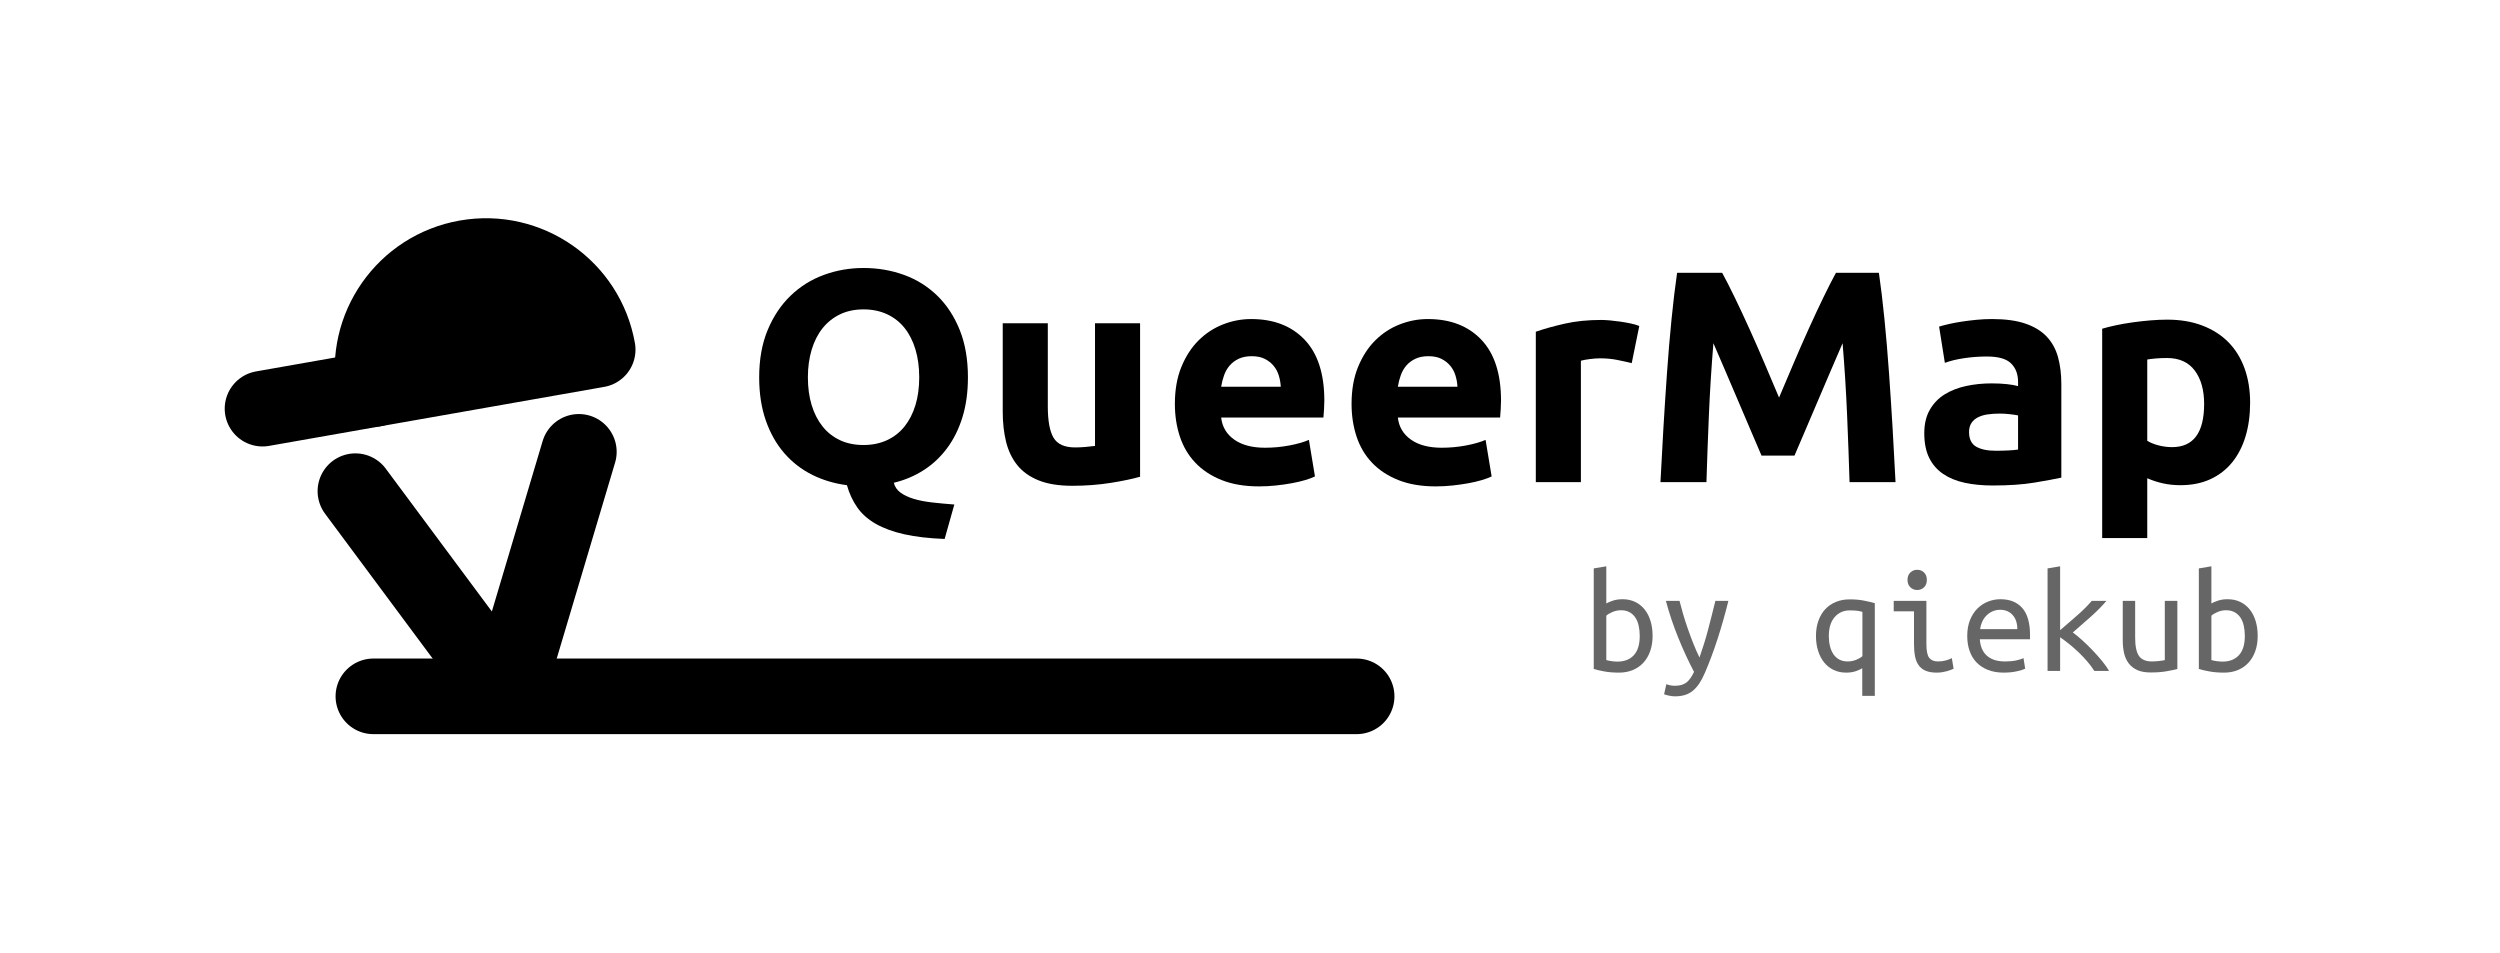
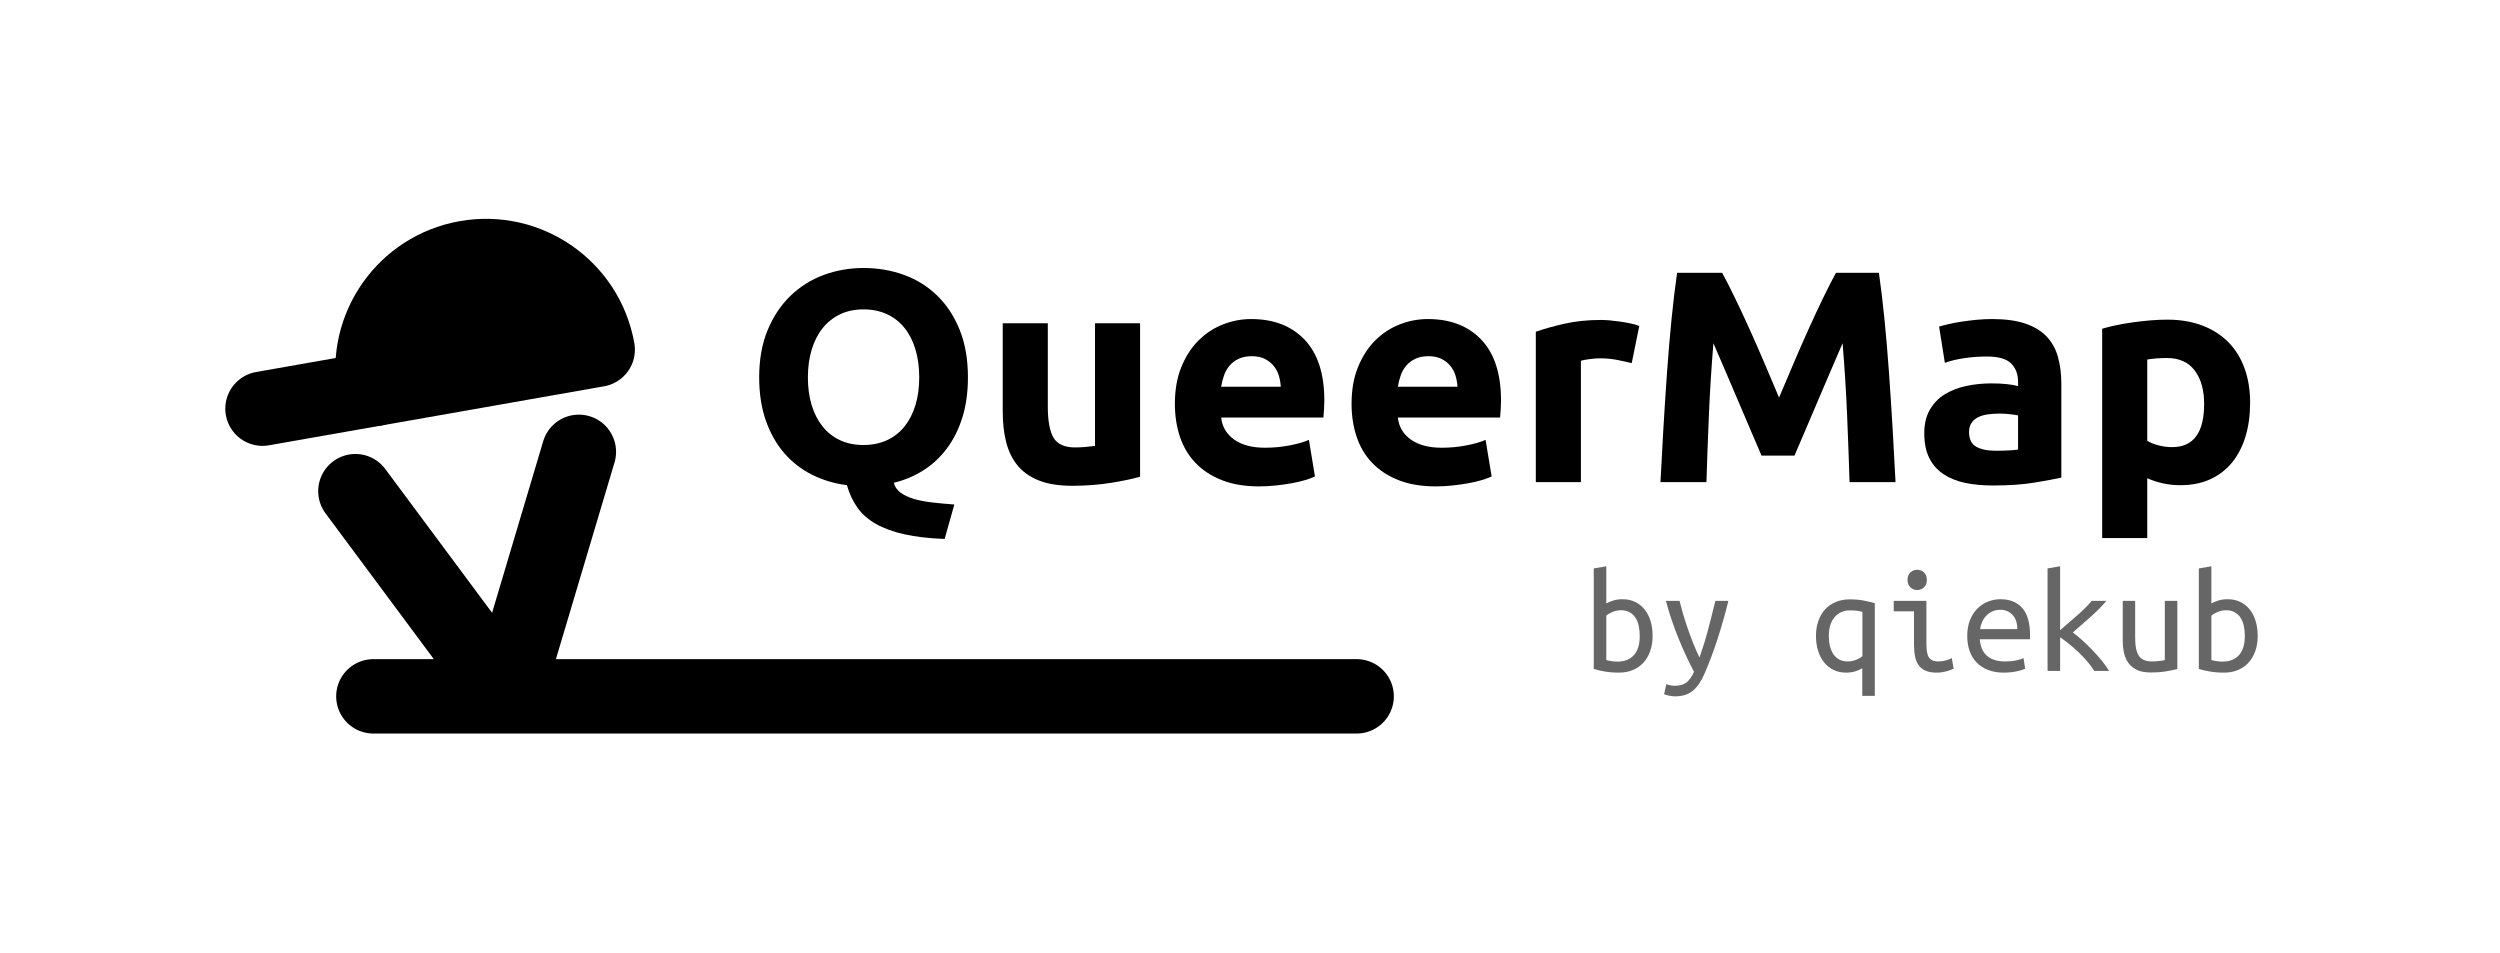
<svg xmlns="http://www.w3.org/2000/svg" width="100%" height="100%" viewBox="0 0 336 128" version="1.1" xml:space="preserve" style="fill-rule:evenodd;clip-rule:evenodd;stroke-linecap:round;stroke-linejoin:round;stroke-miterlimit:1.5;">
  <rect id="_-Logo---Horizontal---Black---Transparent---Dark-on-Light" x="0.633" y="0" width="334.8" height="128" style="fill:none;" />
  <g>
    <g>
-       <g>
-         <path d="M50.297,52.281l-15.016,2.643" style="fill:none;stroke:#000;stroke-width:10.16px;" />
-         <path d="M80.331,46.993c-1.463,-8.28 -9.371,-13.809 -17.665,-12.349c-8.293,1.46 -13.831,9.356 -12.369,17.637l15.017,-2.644l15.017,-2.644Z" style="stroke:#000;stroke-width:10.16px;" />
-       </g>
-       <path d="M47.765,66.013l20.313,27.343l9.721,-32.63" style="fill:none;stroke:#000;stroke-width:10.16px;" />
-       <path d="M182.333,93.588l-132.152,-0" style="fill:none;stroke:#000;stroke-width:10.16px;" />
+       <path d="M50.297,52.281l-15.016,2.643" style="fill:none;stroke:#000;stroke-width:10px;" />
+       <path d="M80.331,46.993c-1.463,-8.28 -9.371,-13.809 -17.665,-12.349c-8.293,1.46 -13.831,9.356 -12.369,17.637l15.017,-2.644l15.017,-2.644Z" style="stroke:#000;stroke-width:10px;" />
+       <path d="M47.765,66.013l20.313,27.343l9.721,-32.63" style="fill:none;stroke:#000;stroke-width:10px;" />
+       <path d="M182.333,93.588l-132.152,-0" style="fill:none;stroke:#000;stroke-width:10px;" />
    </g>
    <g>
      <path id="by-qiekub" d="M215.887,81.103c0.204,-0.121 0.499,-0.247 0.885,-0.375c0.386,-0.129 0.816,-0.193 1.291,-0.193c0.637,0 1.206,0.122 1.708,0.365c0.501,0.244 0.925,0.582 1.27,1.015c0.346,0.433 0.61,0.951 0.793,1.553c0.183,0.603 0.275,1.269 0.275,2c-0,0.758 -0.109,1.441 -0.326,2.05c-0.216,0.609 -0.521,1.127 -0.914,1.553c-0.394,0.426 -0.868,0.754 -1.424,0.984c-0.555,0.231 -1.172,0.346 -1.85,0.346c-0.745,-0 -1.409,-0.055 -1.992,-0.163c-0.583,-0.108 -1.051,-0.216 -1.403,-0.325l-0,-13.519l1.687,-0.284l0,4.993Zm0,7.613c0.258,0.067 0.515,0.118 0.773,0.152c0.258,0.034 0.501,0.051 0.732,0.051c0.935,-0 1.667,-0.288 2.196,-0.863c0.528,-0.575 0.793,-1.438 0.793,-2.588c-0,-0.487 -0.048,-0.944 -0.143,-1.37c-0.095,-0.427 -0.244,-0.792 -0.447,-1.097c-0.203,-0.304 -0.464,-0.544 -0.783,-0.72c-0.318,-0.176 -0.701,-0.264 -1.148,-0.264c-0.394,-0 -0.773,0.078 -1.139,0.233c-0.366,0.156 -0.644,0.322 -0.834,0.498l0,5.968Z" style="fill-opacity:0.6;fill-rule:nonzero;" />
      <path d="M223.959,91.943c0.122,0.068 0.295,0.122 0.518,0.163c0.224,0.04 0.431,0.061 0.62,0.061c0.665,-0 1.183,-0.146 1.556,-0.437c0.372,-0.291 0.715,-0.768 1.026,-1.431c-0.759,-1.434 -1.47,-2.974 -2.134,-4.618c-0.664,-1.644 -1.213,-3.285 -1.647,-4.923l1.83,0c0.135,0.542 0.294,1.127 0.477,1.756c0.183,0.63 0.39,1.276 0.621,1.939c0.23,0.663 0.477,1.329 0.742,1.999c0.264,0.67 0.545,1.31 0.843,1.919c0.217,-0.623 0.421,-1.239 0.61,-1.848c0.19,-0.609 0.366,-1.221 0.529,-1.837c0.163,-0.615 0.325,-1.245 0.488,-1.888c0.162,-0.642 0.332,-1.322 0.508,-2.04l1.749,0c-0.434,1.76 -0.919,3.465 -1.454,5.116c-0.535,1.651 -1.108,3.18 -1.718,4.587c-0.23,0.542 -0.478,1.009 -0.742,1.401c-0.264,0.393 -0.552,0.717 -0.864,0.975c-0.312,0.257 -0.664,0.446 -1.057,0.568c-0.394,0.122 -0.841,0.183 -1.342,0.183c-0.258,-0 -0.539,-0.034 -0.844,-0.102c-0.305,-0.068 -0.512,-0.128 -0.62,-0.183l0.305,-1.36Z" style="fill-opacity:0.6;fill-rule:nonzero;" />
      <path d="M245.794,85.488c0,0.487 0.051,0.937 0.153,1.35c0.102,0.413 0.254,0.771 0.457,1.076c0.204,0.304 0.465,0.545 0.783,0.721c0.319,0.175 0.701,0.263 1.149,0.263c0.393,0 0.772,-0.074 1.138,-0.223c0.366,-0.149 0.644,-0.311 0.834,-0.487l-0,-5.948c-0.149,-0.054 -0.356,-0.101 -0.62,-0.142c-0.265,-0.04 -0.627,-0.061 -1.088,-0.061c-0.827,0 -1.501,0.301 -2.023,0.904c-0.522,0.602 -0.783,1.451 -0.783,2.547Zm-1.728,0c0,-0.758 0.109,-1.441 0.326,-2.05c0.216,-0.609 0.521,-1.127 0.914,-1.553c0.393,-0.426 0.871,-0.754 1.434,-0.985c0.562,-0.23 1.182,-0.345 1.86,-0.345c0.732,0 1.379,0.058 1.942,0.173c0.562,0.115 1.04,0.227 1.433,0.335l0,12.464l-1.687,-0l-0,-3.715c-0.204,0.135 -0.495,0.267 -0.875,0.396c-0.379,0.128 -0.806,0.193 -1.281,0.193c-0.637,-0 -1.206,-0.122 -1.707,-0.366c-0.502,-0.243 -0.925,-0.582 -1.271,-1.015c-0.346,-0.433 -0.613,-0.95 -0.803,-1.553c-0.19,-0.602 -0.285,-1.262 -0.285,-1.979Z" style="fill-opacity:0.6;fill-rule:nonzero;" />
      <path d="M257.668,79.297c-0.353,-0 -0.658,-0.122 -0.915,-0.366c-0.258,-0.243 -0.386,-0.575 -0.386,-0.994c-0,-0.42 0.128,-0.751 0.386,-0.995c0.257,-0.244 0.562,-0.365 0.915,-0.365c0.366,-0 0.674,0.121 0.925,0.365c0.251,0.244 0.376,0.575 0.376,0.995c-0,0.419 -0.125,0.751 -0.376,0.994c-0.251,0.244 -0.559,0.366 -0.925,0.366Zm-0.427,2.862l-2.725,0l0,-1.401l4.392,0l-0,5.786c-0,0.933 0.129,1.559 0.386,1.877c0.258,0.318 0.644,0.477 1.159,0.477c0.393,0 0.756,-0.047 1.088,-0.142c0.332,-0.094 0.593,-0.196 0.783,-0.304l0.243,1.421c-0.081,0.04 -0.196,0.091 -0.345,0.152c-0.149,0.061 -0.322,0.118 -0.519,0.173c-0.196,0.054 -0.413,0.101 -0.65,0.142c-0.237,0.04 -0.485,0.061 -0.742,0.061c-0.597,-0 -1.091,-0.082 -1.484,-0.244c-0.394,-0.162 -0.709,-0.406 -0.946,-0.731c-0.237,-0.325 -0.403,-0.727 -0.498,-1.208c-0.095,-0.48 -0.142,-1.038 -0.142,-1.674l-0,-4.385Z" style="fill-opacity:0.6;fill-rule:nonzero;" />
      <path d="M268.85,80.535c1.274,0 2.257,0.396 2.948,1.188c0.691,0.791 1.037,1.992 1.037,3.603l-0,0.588l-6.75,0c0.068,0.975 0.389,1.716 0.965,2.223c0.577,0.508 1.386,0.761 2.43,0.761c0.596,0 1.105,-0.047 1.525,-0.142c0.42,-0.094 0.739,-0.196 0.955,-0.304l0.224,1.421c-0.203,0.108 -0.569,0.223 -1.098,0.345c-0.528,0.122 -1.125,0.183 -1.789,0.183c-0.813,-0 -1.528,-0.126 -2.145,-0.376c-0.617,-0.25 -1.128,-0.592 -1.535,-1.025c-0.406,-0.433 -0.711,-0.951 -0.915,-1.553c-0.203,-0.602 -0.305,-1.255 -0.305,-1.959c0,-0.839 0.129,-1.57 0.387,-2.192c0.257,-0.623 0.596,-1.137 1.016,-1.543c0.42,-0.406 0.895,-0.71 1.423,-0.913c0.529,-0.203 1.071,-0.305 1.627,-0.305Zm2.277,4.019c-0,-0.798 -0.21,-1.431 -0.63,-1.898c-0.421,-0.467 -0.976,-0.7 -1.668,-0.7c-0.393,0 -0.748,0.074 -1.067,0.223c-0.318,0.149 -0.593,0.345 -0.823,0.589c-0.231,0.244 -0.414,0.521 -0.549,0.832c-0.136,0.312 -0.224,0.63 -0.265,0.954l5.002,0Z" style="fill-opacity:0.6;fill-rule:nonzero;" />
      <path d="M278.588,85.001c0.366,0.271 0.78,0.612 1.241,1.025c0.46,0.413 0.918,0.856 1.372,1.33c0.454,0.473 0.884,0.957 1.291,1.451c0.407,0.494 0.732,0.951 0.976,1.37l-1.993,0c-0.257,-0.419 -0.576,-0.849 -0.955,-1.289c-0.38,-0.44 -0.783,-0.862 -1.21,-1.268c-0.427,-0.406 -0.854,-0.779 -1.281,-1.117c-0.427,-0.338 -0.81,-0.622 -1.148,-0.852l-0,4.526l-1.688,0l0,-13.783l1.688,-0.284l-0,8.586c0.745,-0.649 1.49,-1.295 2.236,-1.938c0.745,-0.643 1.416,-1.309 2.013,-2l1.972,0c-0.583,0.691 -1.284,1.401 -2.104,2.132c-0.82,0.731 -1.624,1.434 -2.41,2.111Z" style="fill-opacity:0.6;fill-rule:nonzero;" />
      <path d="M292.637,89.913c-0.366,0.095 -0.85,0.197 -1.454,0.305c-0.603,0.108 -1.311,0.162 -2.124,0.162c-0.719,0 -1.315,-0.105 -1.789,-0.314c-0.475,-0.21 -0.861,-0.508 -1.159,-0.894c-0.298,-0.385 -0.508,-0.842 -0.63,-1.37c-0.122,-0.528 -0.183,-1.109 -0.183,-1.745l-0,-5.299l1.667,0l-0,4.933c-0,1.164 0.173,1.989 0.518,2.477c0.346,0.487 0.925,0.73 1.738,0.73c0.177,0 0.356,-0.006 0.539,-0.02c0.183,-0.013 0.356,-0.03 0.519,-0.051c0.162,-0.02 0.305,-0.04 0.427,-0.061c0.122,-0.02 0.203,-0.037 0.244,-0.05l-0,-7.958l1.687,0l0,9.155Z" style="fill-opacity:0.6;fill-rule:nonzero;" />
      <path d="M297.212,81.103c0.203,-0.121 0.498,-0.247 0.884,-0.375c0.386,-0.129 0.817,-0.193 1.291,-0.193c0.637,0 1.206,0.122 1.708,0.365c0.501,0.244 0.925,0.582 1.27,1.015c0.346,0.433 0.61,0.951 0.793,1.553c0.183,0.603 0.275,1.269 0.275,2c-0,0.758 -0.109,1.441 -0.325,2.05c-0.217,0.609 -0.522,1.127 -0.915,1.553c-0.393,0.426 -0.868,0.754 -1.424,0.984c-0.555,0.231 -1.172,0.346 -1.85,0.346c-0.745,-0 -1.409,-0.055 -1.992,-0.163c-0.583,-0.108 -1.051,-0.216 -1.403,-0.325l0,-13.519l1.688,-0.284l-0,4.993Zm-0,7.613c0.257,0.067 0.515,0.118 0.772,0.152c0.258,0.034 0.502,0.051 0.732,0.051c0.935,-0 1.667,-0.288 2.196,-0.863c0.528,-0.575 0.793,-1.438 0.793,-2.588c-0,-0.487 -0.048,-0.944 -0.143,-1.37c-0.094,-0.427 -0.244,-0.792 -0.447,-1.097c-0.203,-0.304 -0.464,-0.544 -0.783,-0.72c-0.318,-0.176 -0.701,-0.264 -1.148,-0.264c-0.393,-0 -0.773,0.078 -1.139,0.233c-0.366,0.156 -0.644,0.322 -0.833,0.498l-0,5.968Z" style="fill-opacity:0.6;fill-rule:nonzero;" />
      <path id="QueerMap" d="M108.58,50.715c0,1.381 0.17,2.626 0.508,3.735c0.339,1.11 0.827,2.064 1.464,2.863c0.637,0.798 1.417,1.414 2.338,1.847c0.922,0.433 1.979,0.649 3.172,0.649c1.166,0 2.216,-0.216 3.151,-0.649c0.936,-0.433 1.722,-1.049 2.359,-1.847c0.637,-0.799 1.125,-1.753 1.464,-2.863c0.338,-1.109 0.508,-2.354 0.508,-3.735c-0,-1.38 -0.17,-2.632 -0.508,-3.755c-0.339,-1.123 -0.827,-2.084 -1.464,-2.883c-0.637,-0.798 -1.423,-1.414 -2.359,-1.847c-0.935,-0.433 -1.985,-0.649 -3.151,-0.649c-1.193,-0 -2.25,0.223 -3.172,0.669c-0.921,0.447 -1.701,1.069 -2.338,1.868c-0.637,0.798 -1.125,1.759 -1.464,2.882c-0.338,1.124 -0.508,2.362 -0.508,3.715Zm21.51,0c0,1.976 -0.244,3.756 -0.731,5.339c-0.488,1.583 -1.173,2.97 -2.054,4.161c-0.881,1.191 -1.931,2.179 -3.151,2.964c-1.22,0.785 -2.562,1.353 -4.026,1.705c0.136,0.542 0.434,0.981 0.895,1.32c0.461,0.338 1.043,0.615 1.748,0.832c0.705,0.216 1.525,0.379 2.46,0.487c0.936,0.108 1.945,0.203 3.03,0.284l-1.302,4.629c-2.114,-0.082 -3.923,-0.291 -5.428,-0.63c-1.504,-0.338 -2.778,-0.805 -3.822,-1.4c-1.044,-0.596 -1.871,-1.327 -2.481,-2.193c-0.609,-0.866 -1.077,-1.867 -1.402,-3.004c-1.681,-0.217 -3.24,-0.683 -4.677,-1.401c-1.436,-0.717 -2.683,-1.684 -3.74,-2.902c-1.058,-1.218 -1.884,-2.68 -2.481,-4.385c-0.596,-1.705 -0.894,-3.64 -0.894,-5.806c-0,-2.409 0.379,-4.527 1.138,-6.353c0.759,-1.827 1.783,-3.363 3.07,-4.608c1.288,-1.245 2.779,-2.179 4.473,-2.802c1.694,-0.622 3.477,-0.934 5.347,-0.934c1.925,0 3.741,0.312 5.449,0.934c1.708,0.623 3.199,1.557 4.473,2.802c1.274,1.245 2.277,2.781 3.009,4.608c0.731,1.826 1.097,3.944 1.097,6.353Z" style="fill-rule:nonzero;" />
      <path d="M153.227,64.072c-1.03,0.298 -2.358,0.575 -3.985,0.833c-1.626,0.257 -3.334,0.385 -5.123,0.385c-1.816,0 -3.328,-0.243 -4.534,-0.731c-1.206,-0.487 -2.162,-1.17 -2.867,-2.05c-0.704,-0.879 -1.206,-1.928 -1.504,-3.146c-0.298,-1.218 -0.447,-2.558 -0.447,-4.019l-0,-11.896l6.058,0l0,11.165c0,1.948 0.258,3.356 0.773,4.222c0.515,0.866 1.477,1.299 2.887,1.299c0.434,0 0.894,-0.02 1.382,-0.061c0.488,-0.04 0.922,-0.088 1.302,-0.142l-0,-16.483l6.058,0l0,20.624Z" style="fill-rule:nonzero;" />
      <path d="M157.903,54.288c0,-1.895 0.292,-3.552 0.875,-4.973c0.582,-1.421 1.348,-2.606 2.297,-3.553c0.949,-0.947 2.04,-1.664 3.273,-2.152c1.234,-0.487 2.501,-0.73 3.802,-0.73c3.036,-0 5.435,0.927 7.197,2.781c1.762,1.854 2.643,4.581 2.643,8.18c0,0.352 -0.013,0.738 -0.04,1.157c-0.027,0.42 -0.055,0.792 -0.082,1.117l-13.743,-0c0.135,1.245 0.718,2.233 1.748,2.964c1.03,0.73 2.413,1.096 4.148,1.096c1.111,-0 2.202,-0.102 3.273,-0.305c1.071,-0.203 1.945,-0.453 2.623,-0.751l0.813,4.913c-0.325,0.162 -0.759,0.324 -1.301,0.487c-0.543,0.162 -1.146,0.304 -1.81,0.426c-0.664,0.122 -1.376,0.223 -2.135,0.305c-0.759,0.081 -1.518,0.121 -2.277,0.121c-1.924,0 -3.598,-0.284 -5.021,-0.852c-1.424,-0.569 -2.603,-1.347 -3.538,-2.335c-0.935,-0.988 -1.626,-2.158 -2.074,-3.511c-0.447,-1.354 -0.671,-2.815 -0.671,-4.385Zm14.232,-2.314c-0.027,-0.514 -0.115,-1.015 -0.264,-1.502c-0.149,-0.488 -0.38,-0.921 -0.692,-1.3c-0.311,-0.378 -0.704,-0.69 -1.179,-0.933c-0.474,-0.244 -1.064,-0.366 -1.769,-0.366c-0.677,0 -1.26,0.115 -1.748,0.345c-0.488,0.23 -0.895,0.535 -1.22,0.914c-0.325,0.379 -0.576,0.819 -0.752,1.319c-0.176,0.501 -0.305,1.009 -0.386,1.523l8.01,-0Z" style="fill-rule:nonzero;" />
      <path d="M181.65,54.288c-0,-1.895 0.291,-3.552 0.874,-4.973c0.583,-1.421 1.349,-2.606 2.298,-3.553c0.948,-0.947 2.039,-1.664 3.273,-2.152c1.233,-0.487 2.501,-0.73 3.802,-0.73c3.036,-0 5.435,0.927 7.197,2.781c1.762,1.854 2.643,4.581 2.643,8.18c0,0.352 -0.014,0.738 -0.041,1.157c-0.027,0.42 -0.054,0.792 -0.081,1.117l-13.744,-0c0.136,1.245 0.719,2.233 1.749,2.964c1.03,0.73 2.412,1.096 4.147,1.096c1.112,-0 2.203,-0.102 3.274,-0.305c1.07,-0.203 1.945,-0.453 2.622,-0.751l0.813,4.913c-0.325,0.162 -0.759,0.324 -1.301,0.487c-0.542,0.162 -1.145,0.304 -1.809,0.426c-0.664,0.122 -1.376,0.223 -2.135,0.305c-0.759,0.081 -1.518,0.121 -2.277,0.121c-1.925,0 -3.599,-0.284 -5.022,-0.852c-1.423,-0.569 -2.602,-1.347 -3.537,-2.335c-0.936,-0.988 -1.627,-2.158 -2.074,-3.511c-0.447,-1.354 -0.671,-2.815 -0.671,-4.385Zm14.232,-2.314c-0.027,-0.514 -0.116,-1.015 -0.265,-1.502c-0.149,-0.488 -0.379,-0.921 -0.691,-1.3c-0.312,-0.378 -0.705,-0.69 -1.179,-0.933c-0.474,-0.244 -1.064,-0.366 -1.769,-0.366c-0.678,0 -1.26,0.115 -1.748,0.345c-0.488,0.23 -0.895,0.535 -1.22,0.914c-0.326,0.379 -0.576,0.819 -0.752,1.319c-0.177,0.501 -0.305,1.009 -0.387,1.523l8.011,-0Z" style="fill-rule:nonzero;" />
      <path d="M219.303,48.807c-0.542,-0.135 -1.179,-0.277 -1.911,-0.426c-0.732,-0.149 -1.518,-0.223 -2.358,-0.223c-0.38,-0 -0.834,0.033 -1.363,0.101c-0.528,0.068 -0.928,0.142 -1.199,0.223l-0,16.321l-6.059,0l0,-20.218c1.084,-0.379 2.365,-0.738 3.843,-1.076c1.477,-0.338 3.124,-0.508 4.94,-0.508c0.325,0 0.719,0.021 1.179,0.061c0.461,0.041 0.922,0.095 1.383,0.163c0.461,0.067 0.922,0.149 1.382,0.243c0.461,0.095 0.854,0.21 1.18,0.345l-1.017,4.994Z" style="fill-rule:nonzero;" />
      <path d="M231.461,36.668c0.488,0.893 1.05,1.996 1.687,3.309c0.638,1.313 1.302,2.734 1.993,4.263c0.691,1.529 1.376,3.092 2.053,4.689c0.678,1.597 1.315,3.099 1.911,4.506c0.597,-1.407 1.234,-2.909 1.912,-4.506c0.677,-1.597 1.362,-3.16 2.053,-4.689c0.691,-1.529 1.355,-2.95 1.992,-4.263c0.637,-1.313 1.2,-2.416 1.688,-3.309l5.774,0c0.271,1.868 0.522,3.958 0.752,6.273c0.231,2.314 0.434,4.723 0.61,7.226c0.176,2.504 0.339,5.014 0.488,7.531c0.149,2.517 0.278,4.886 0.386,7.105l-6.18,0c-0.082,-2.734 -0.19,-5.711 -0.326,-8.932c-0.135,-3.221 -0.338,-6.468 -0.61,-9.743c-0.487,1.136 -1.03,2.395 -1.626,3.775c-0.596,1.381 -1.186,2.761 -1.769,4.141c-0.583,1.381 -1.145,2.7 -1.687,3.959c-0.542,1.258 -1.003,2.334 -1.383,3.227l-4.432,0c-0.379,-0.893 -0.84,-1.969 -1.382,-3.227c-0.543,-1.259 -1.105,-2.578 -1.688,-3.959c-0.583,-1.38 -1.172,-2.76 -1.769,-4.141c-0.596,-1.38 -1.138,-2.639 -1.626,-3.775c-0.271,3.275 -0.475,6.522 -0.61,9.743c-0.136,3.221 -0.244,6.198 -0.325,8.932l-6.181,0c0.108,-2.219 0.237,-4.588 0.386,-7.105c0.149,-2.517 0.312,-5.027 0.488,-7.531c0.176,-2.503 0.38,-4.912 0.61,-7.226c0.231,-2.315 0.481,-4.405 0.752,-6.273l6.059,0Z" style="fill-rule:nonzero;" />
      <path d="M268.22,60.581c0.596,-0 1.165,-0.014 1.707,-0.041c0.542,-0.027 0.976,-0.068 1.301,-0.122l0,-4.587c-0.243,-0.054 -0.609,-0.109 -1.097,-0.163c-0.488,-0.054 -0.936,-0.081 -1.342,-0.081c-0.569,0 -1.105,0.034 -1.606,0.102c-0.502,0.067 -0.942,0.196 -1.322,0.385c-0.379,0.19 -0.678,0.447 -0.894,0.772c-0.217,0.324 -0.326,0.73 -0.326,1.218c0,0.947 0.319,1.603 0.956,1.969c0.637,0.365 1.511,0.548 2.623,0.548Zm-0.488,-17.701c1.789,-0 3.28,0.203 4.472,0.609c1.193,0.406 2.149,0.988 2.867,1.745c0.718,0.758 1.227,1.678 1.525,2.761c0.298,1.083 0.447,2.287 0.447,3.613l0,12.586c-0.867,0.19 -2.074,0.413 -3.619,0.67c-1.545,0.257 -3.415,0.386 -5.611,0.386c-1.383,-0 -2.636,-0.122 -3.761,-0.366c-1.125,-0.243 -2.094,-0.643 -2.908,-1.197c-0.813,-0.555 -1.436,-1.279 -1.87,-2.172c-0.434,-0.894 -0.651,-1.99 -0.651,-3.289c0,-1.245 0.251,-2.301 0.753,-3.167c0.501,-0.866 1.172,-1.556 2.012,-2.07c0.841,-0.514 1.803,-0.887 2.887,-1.117c1.085,-0.23 2.21,-0.345 3.375,-0.345c0.786,0 1.484,0.034 2.094,0.102c0.61,0.067 1.105,0.155 1.484,0.264l0,-0.569c0,-1.028 -0.311,-1.854 -0.935,-2.476c-0.623,-0.623 -1.708,-0.934 -3.253,-0.934c-1.03,-0 -2.046,0.074 -3.049,0.223c-1.003,0.149 -1.871,0.359 -2.603,0.629l-0.772,-4.871c0.352,-0.109 0.793,-0.224 1.321,-0.345c0.529,-0.122 1.105,-0.231 1.728,-0.325c0.624,-0.095 1.281,-0.176 1.972,-0.244c0.692,-0.067 1.39,-0.101 2.095,-0.101Z" style="fill-rule:nonzero;" />
      <path d="M296.236,54.288c-0,-1.868 -0.421,-3.363 -1.261,-4.486c-0.84,-1.123 -2.087,-1.685 -3.741,-1.685c-0.542,-0 -1.043,0.02 -1.504,0.061c-0.461,0.04 -0.841,0.088 -1.139,0.142l0,10.921c0.38,0.244 0.874,0.447 1.484,0.609c0.61,0.162 1.227,0.244 1.85,0.244c2.874,-0 4.311,-1.936 4.311,-5.806Zm6.18,-0.162c0,1.651 -0.203,3.153 -0.61,4.506c-0.406,1.353 -1.003,2.517 -1.789,3.492c-0.786,0.974 -1.762,1.732 -2.927,2.273c-1.166,0.541 -2.508,0.812 -4.026,0.812c-0.84,0 -1.626,-0.081 -2.358,-0.244c-0.732,-0.162 -1.437,-0.392 -2.115,-0.69l0,8.039l-6.058,-0l-0,-28.135c0.542,-0.163 1.165,-0.318 1.87,-0.467c0.705,-0.149 1.444,-0.277 2.216,-0.386c0.773,-0.108 1.559,-0.196 2.358,-0.264c0.8,-0.067 1.566,-0.101 2.298,-0.101c1.762,-0 3.334,0.264 4.717,0.792c1.382,0.527 2.548,1.272 3.497,2.232c0.948,0.961 1.674,2.132 2.175,3.512c0.502,1.381 0.752,2.923 0.752,4.629Z" style="fill-rule:nonzero;" />
    </g>
  </g>
</svg>
